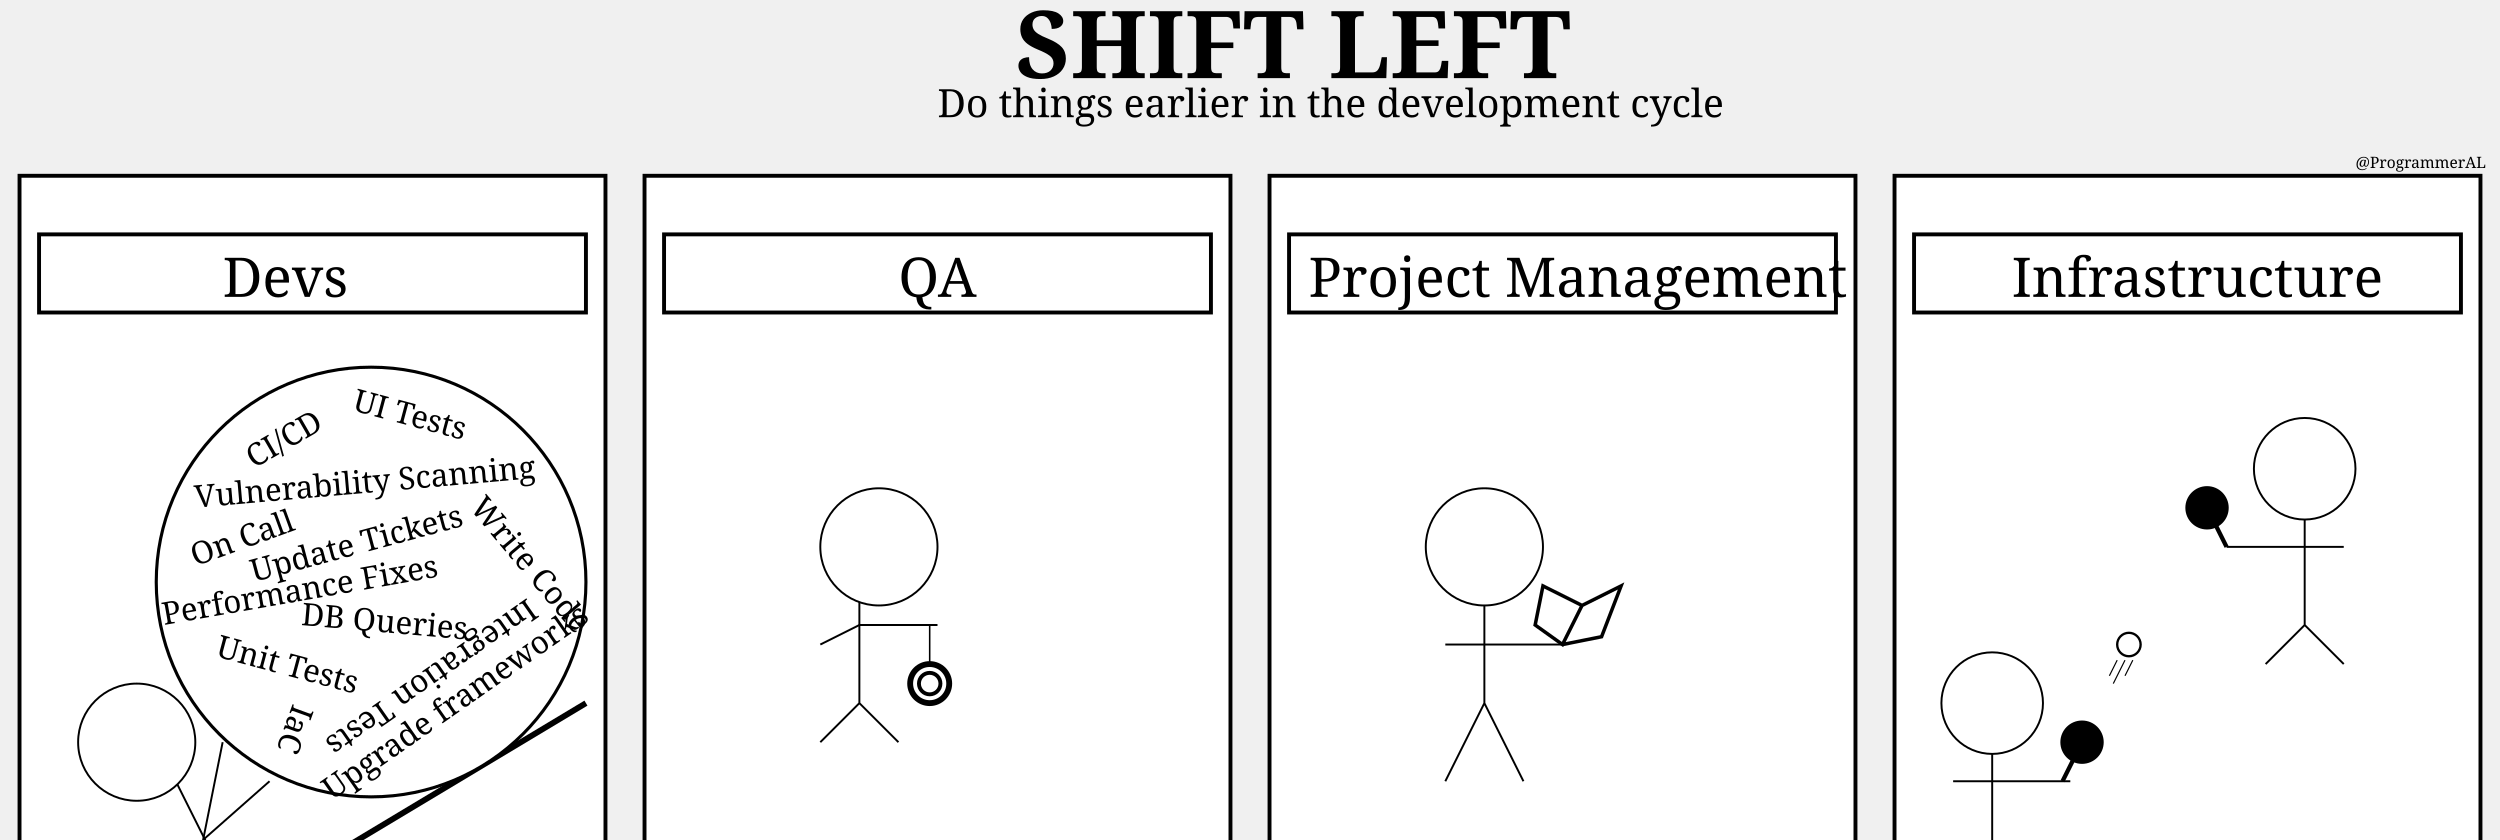
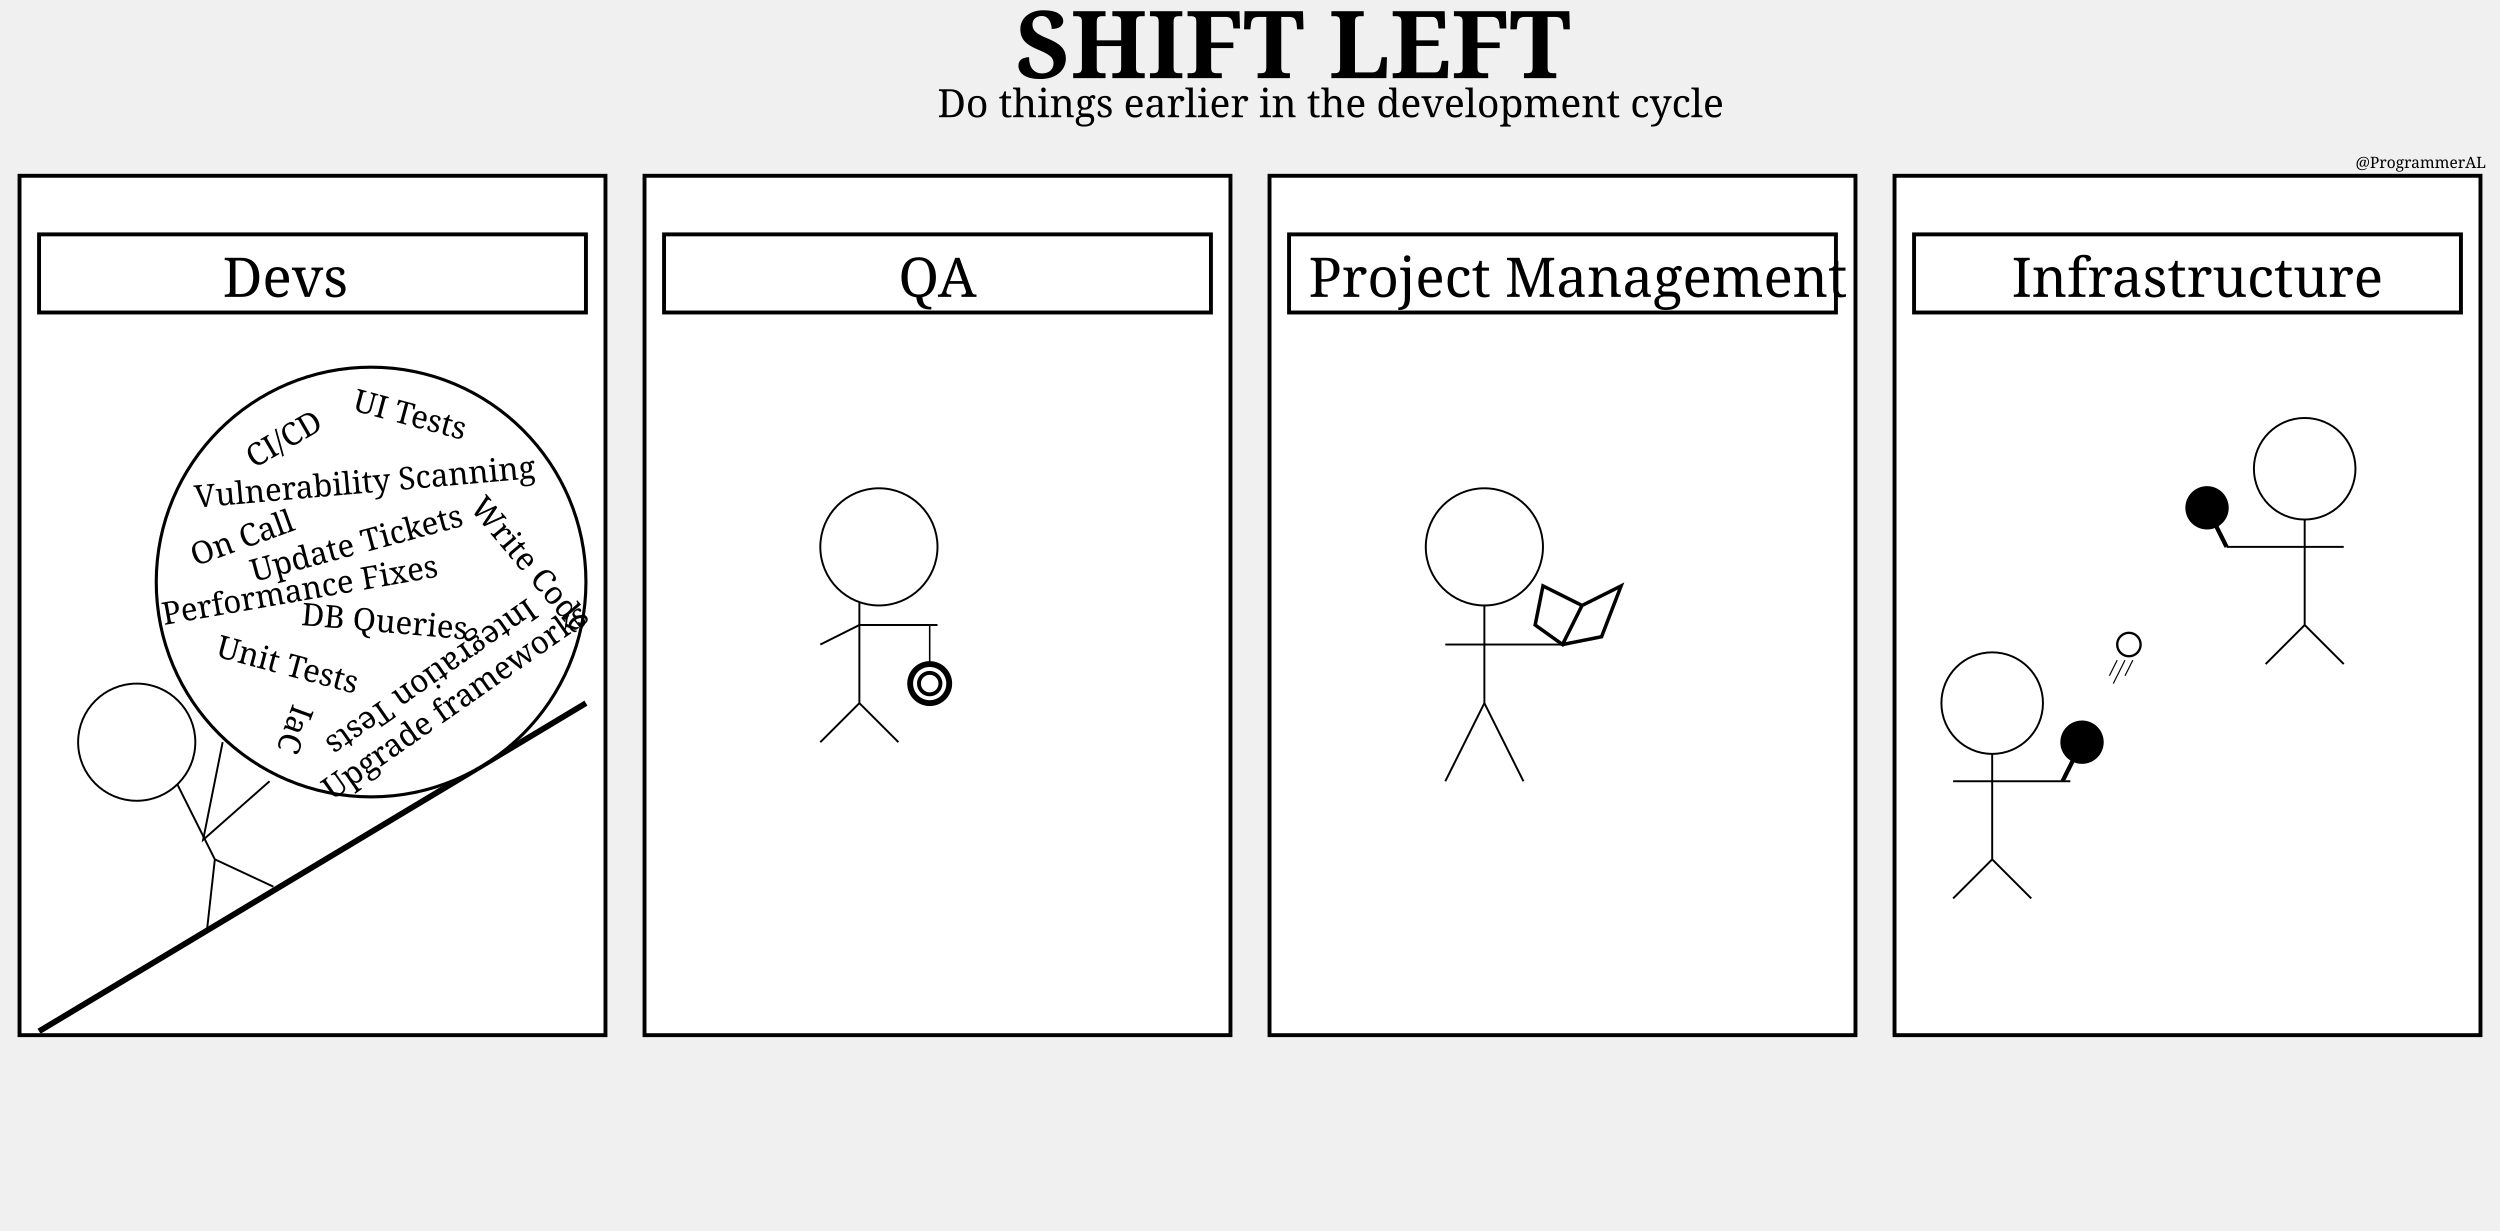
- <svg xmlns="http://www.w3.org/2000/svg" role="img" aria-labelledby="titleId descId" overflow="visible" viewBox="0 0 640 215">
+ <svg xmlns="http://www.w3.org/2000/svg" role="img" aria-labelledby="titleId descId" overflow="visible" viewBox="0 0 640 315">
  <style>
        .signature-text { 
            font-family: Georgia;
            font-size: 4px;
        }

        .section-border { 
            fill: white;
            stroke: black;
            stroke-width: 1;
        }

        .section-title-border { 
            stroke: black;
            stroke-width: 1;
            fill: white;
        }

        .section-title-text { 
            font-family: Georgia;
            font-size: 14px;
        }

        .title-text { 
            font-family: Georgia;
            font-size: 24px;
            font-weight: bold;
        }

        .sub-title-text { 
            font-family: Georgia;
            font-size: 10px;
        }

        .person { 
            fill: white;
            stroke: black;
            stroke-width: 0.5;
        }

        .hill { 
            fill: white;
            stroke: black;
            stroke-width: 0.8;
        }

        .boulder { 
            fill: white;
            stroke: black;
            stroke-width: 0.8;
        }

        .hill { 
            fill: white;
            stroke: black;
            stroke-width: 1.5;
        }

        .boulder-text { 
            font-family: Georgia;
            font-size: 8px;
        }

        .yoyo-line { 
            stroke: black;
            stroke-width: 0.4;
        }

        .yoyo-outer { 
            fill: white;
            stroke: black;
            stroke-width: 1.5;
        }

        .yoyo-inner { 
            fill: white;
            stroke: black;
            stroke-width: 1;
        }

        .book { 
            fill: white;
            stroke: black;
            stroke-width: 0.9;
        }

        .paddle { 
            fill: black;
            stroke: black;
            stroke-width: 1.1;
        }

        .ball { 
            fill: white;
            stroke: black;
            stroke-width: 0.6;
        }

        .ball-motion { 
            stroke: black;
            stroke-width: 0.3;
        }
    </style>
  <text x="603" y="43" class="signature-text">@ProgrammerAL</text>
  <g>
    <svg x="240" y="0">
      <text x="20" y="20" class="title-text">SHIFT LEFT</text>
      <text x="0" y="30" class="sub-title-text">Do things earlier in the development cycle</text>
    </svg>
  </g>
  <g>
    <svg x="0" y="40" height="250">
      <rect x="5" y="5" width="150" height="220" class="section-border">
            </rect>
      <rect x="10" y="20" width="140" height="20" class="section-title-border" />
      <text x="57" y="36" class="section-title-text">Devs</text>
      <path d="M 35 140 L 55 180 L 53 198 L 55 180 L 70 187" class="person" />
      <path d="M 52 175 L 57 150 L 52 175 L 69 160" class="person" />
      <circle cx="35" cy="150" r="15" class="person" />
      <path d="M 10 224 L 150 140" class="hill" />
      <circle cx="95" cy="109" r="55" class="boulder" />
      <text x="120" y="90" transform="rotate(50, 120, 90)" text-anchor="start" class="boulder-text">Write Code</text>
      <text x="65" y="80" transform="rotate(-30, 65, 80)" class="boulder-text">CI/CD</text>
      <text x="75" y="140" transform="rotate(110, 75, 140)" class="boulder-text">IaC</text>
      <text x="42" y="120" transform="rotate(-10, 42, 120)" class="boulder-text">Performance Fixes</text>
      <text x="50" y="90" transform="rotate(-5, 50, 90)" class="boulder-text">Vulnerability Scanning</text>
      <text x="85" y="165" transform="rotate(-35, 85, 165)" class="boulder-text">Upgrade frameworks</text>
      <text x="55" y="128" transform="rotate(15, 55, 128)" class="boulder-text">Unit Tests</text>
      <text x="90" y="65" transform="rotate(15, 90, 65)" class="boulder-text">UI Tests</text>
      <text x="135" y="113" transform="rotate(145, 135, 113)" class="boulder-text">Integration Tests</text>
      <text x="65" y="109" transform="rotate(-15, 65, 109)" class="boulder-text">Update Tickets</text>
      <text x="50" y="105" transform="rotate(-20, 50, 105)" class="boulder-text">On Call</text>
      <text x="77" y="120" transform="rotate(5, 77, 120)" class="boulder-text">DB Queries</text>
    </svg>
  </g>
  <g>
    <svg x="160" y="40" height="250">
      <rect x="5" y="5" width="150" height="220" class="section-border">
            </rect>
      <rect x="10" y="20" width="140" height="20" class="section-title-border" />
      <text x="70" y="36" class="section-title-text">QA</text>
      <path d="M 60 100 L 60 140 L 50 150 L 60 140 L 70 150" class="person" />
      <path d="M 60 120 L 50 125 M 60 120 L 80 120" class="person" />
      <circle cx="65" cy="100" r="15" class="person" />
      <path d="M 78 120 L 78 135" class="yoyo-line" />
      <circle cx="78" cy="135" r="5" class="yoyo-outer" />
      <circle cx="78" cy="135" r="2.75" class="yoyo-inner" />
    </svg>
  </g>
  <g>
    <svg x="320" y="40" height="250">
      <rect x="5" y="5" width="150" height="220" class="section-border">
            </rect>
      <rect x="10" y="20" width="140" height="20" class="section-title-border" />
      <text x="15" y="36" class="section-title-text">Project Management</text>
      <path d="M 60 100 V 140 L 50 160 L 60 140 L 70 160" class="person" />
      <path d="M 50 125 H 80" class="person" />
      <circle cx="60" cy="100" r="15" class="person" />
      <path d="M 80 125 L 90 123 L 95 110 L 85 115 L 75 110 L 73 120 L 80 125 L 85 115" class="book" />
    </svg>
  </g>
  <g>
    <svg x="480" y="40" height="250">
      <rect x="5" y="5" width="150" height="220" class="section-border">
            </rect>
      <rect x="10" y="20" width="140" height="20" class="section-title-border" />
      <text x="35" y="36" class="section-title-text">Infrastructure</text>
      <path d="M 30 140 L 30 180 L 20 190 L 30 180 L 40 190" class="person" />
      <path d="M 20 160 H 50" class="person" />
      <circle cx="30" cy="140" r="13" class="person" />
      <path d="M 48 160 L 53 150" class="paddle" />
      <circle cx="53" cy="150" r="5" class="paddle" />
      <path d="M 110 80 L 110 120 L 100 130 L 110 120 L 120 130" class="person" />
      <path d="M 90 100 H 120" class="person" />
      <circle cx="110" cy="80" r="13" class="person" />
      <path d="M 85 90 L 90 100" class="paddle" />
      <circle cx="85" cy="90" r="5" class="paddle" />
      <circle cx="65" cy="125" r="3" class="ball" />
      <path d="M 62 129 L 60 133" class="ball-motion" />
      <path d="M 64 129 L 61 135" class="ball-motion" />
      <path d="M 66 129 L 64 133" class="ball-motion" />
    </svg>
  </g>
</svg>
